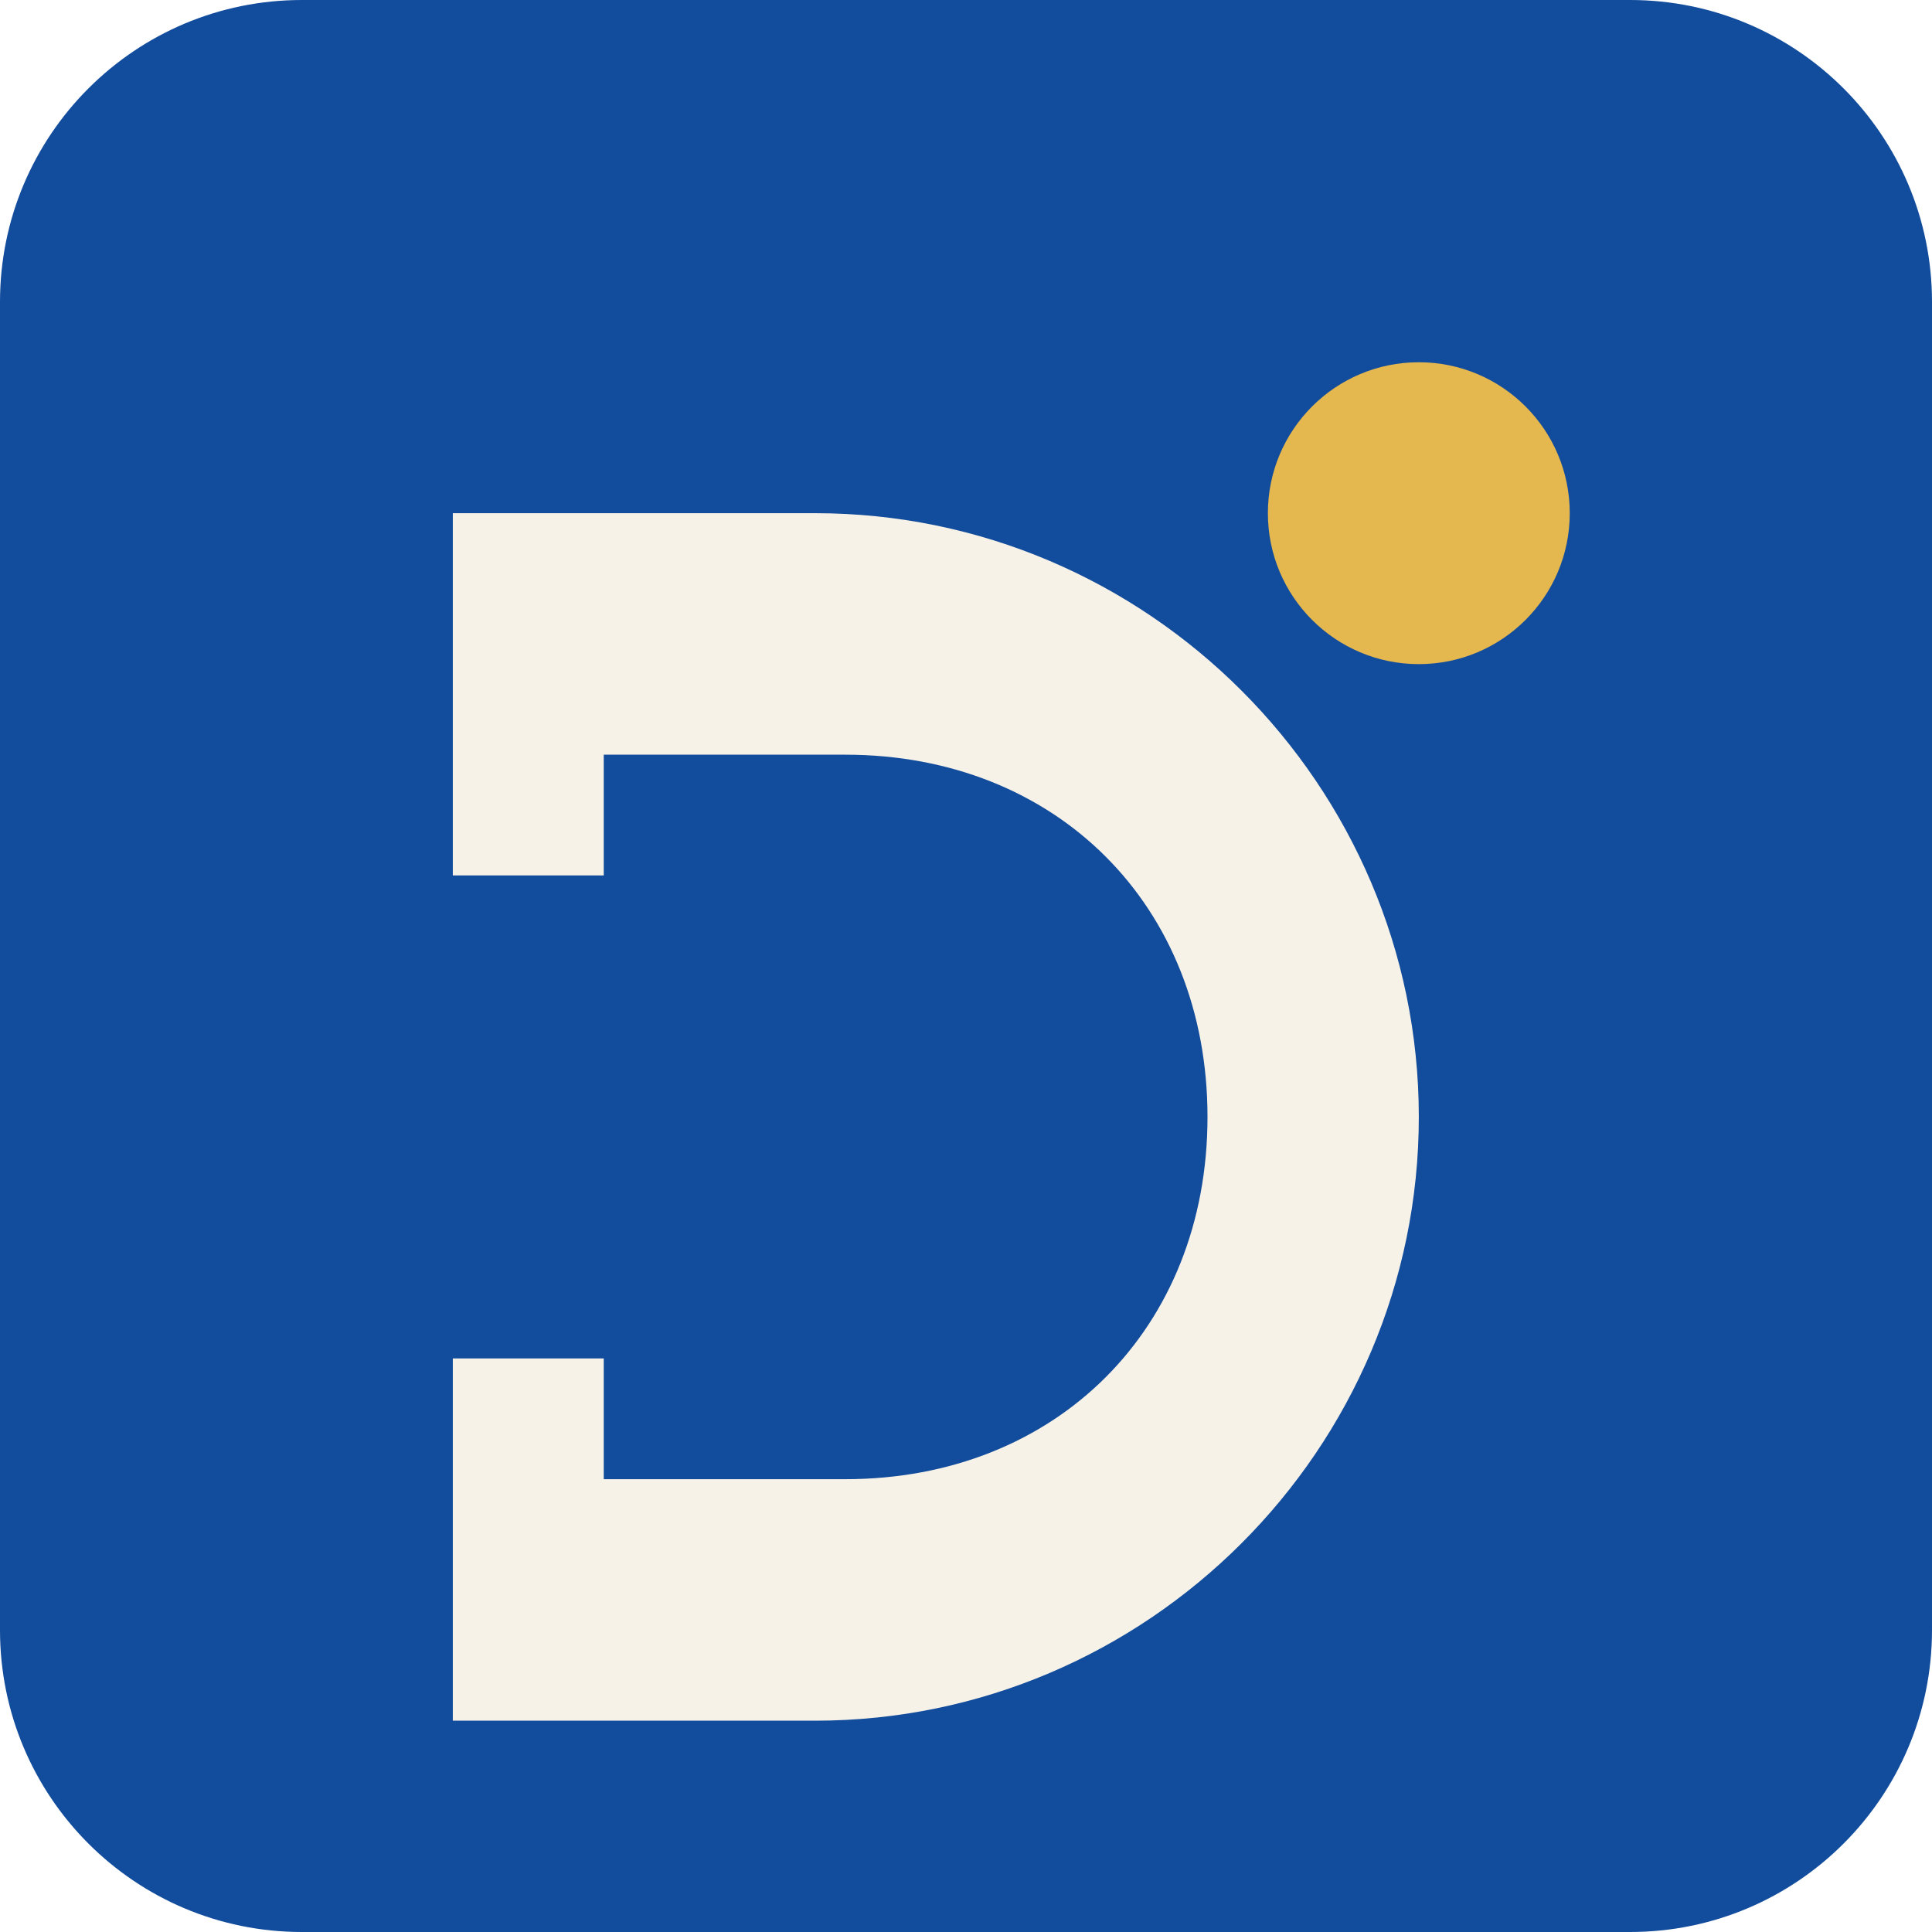
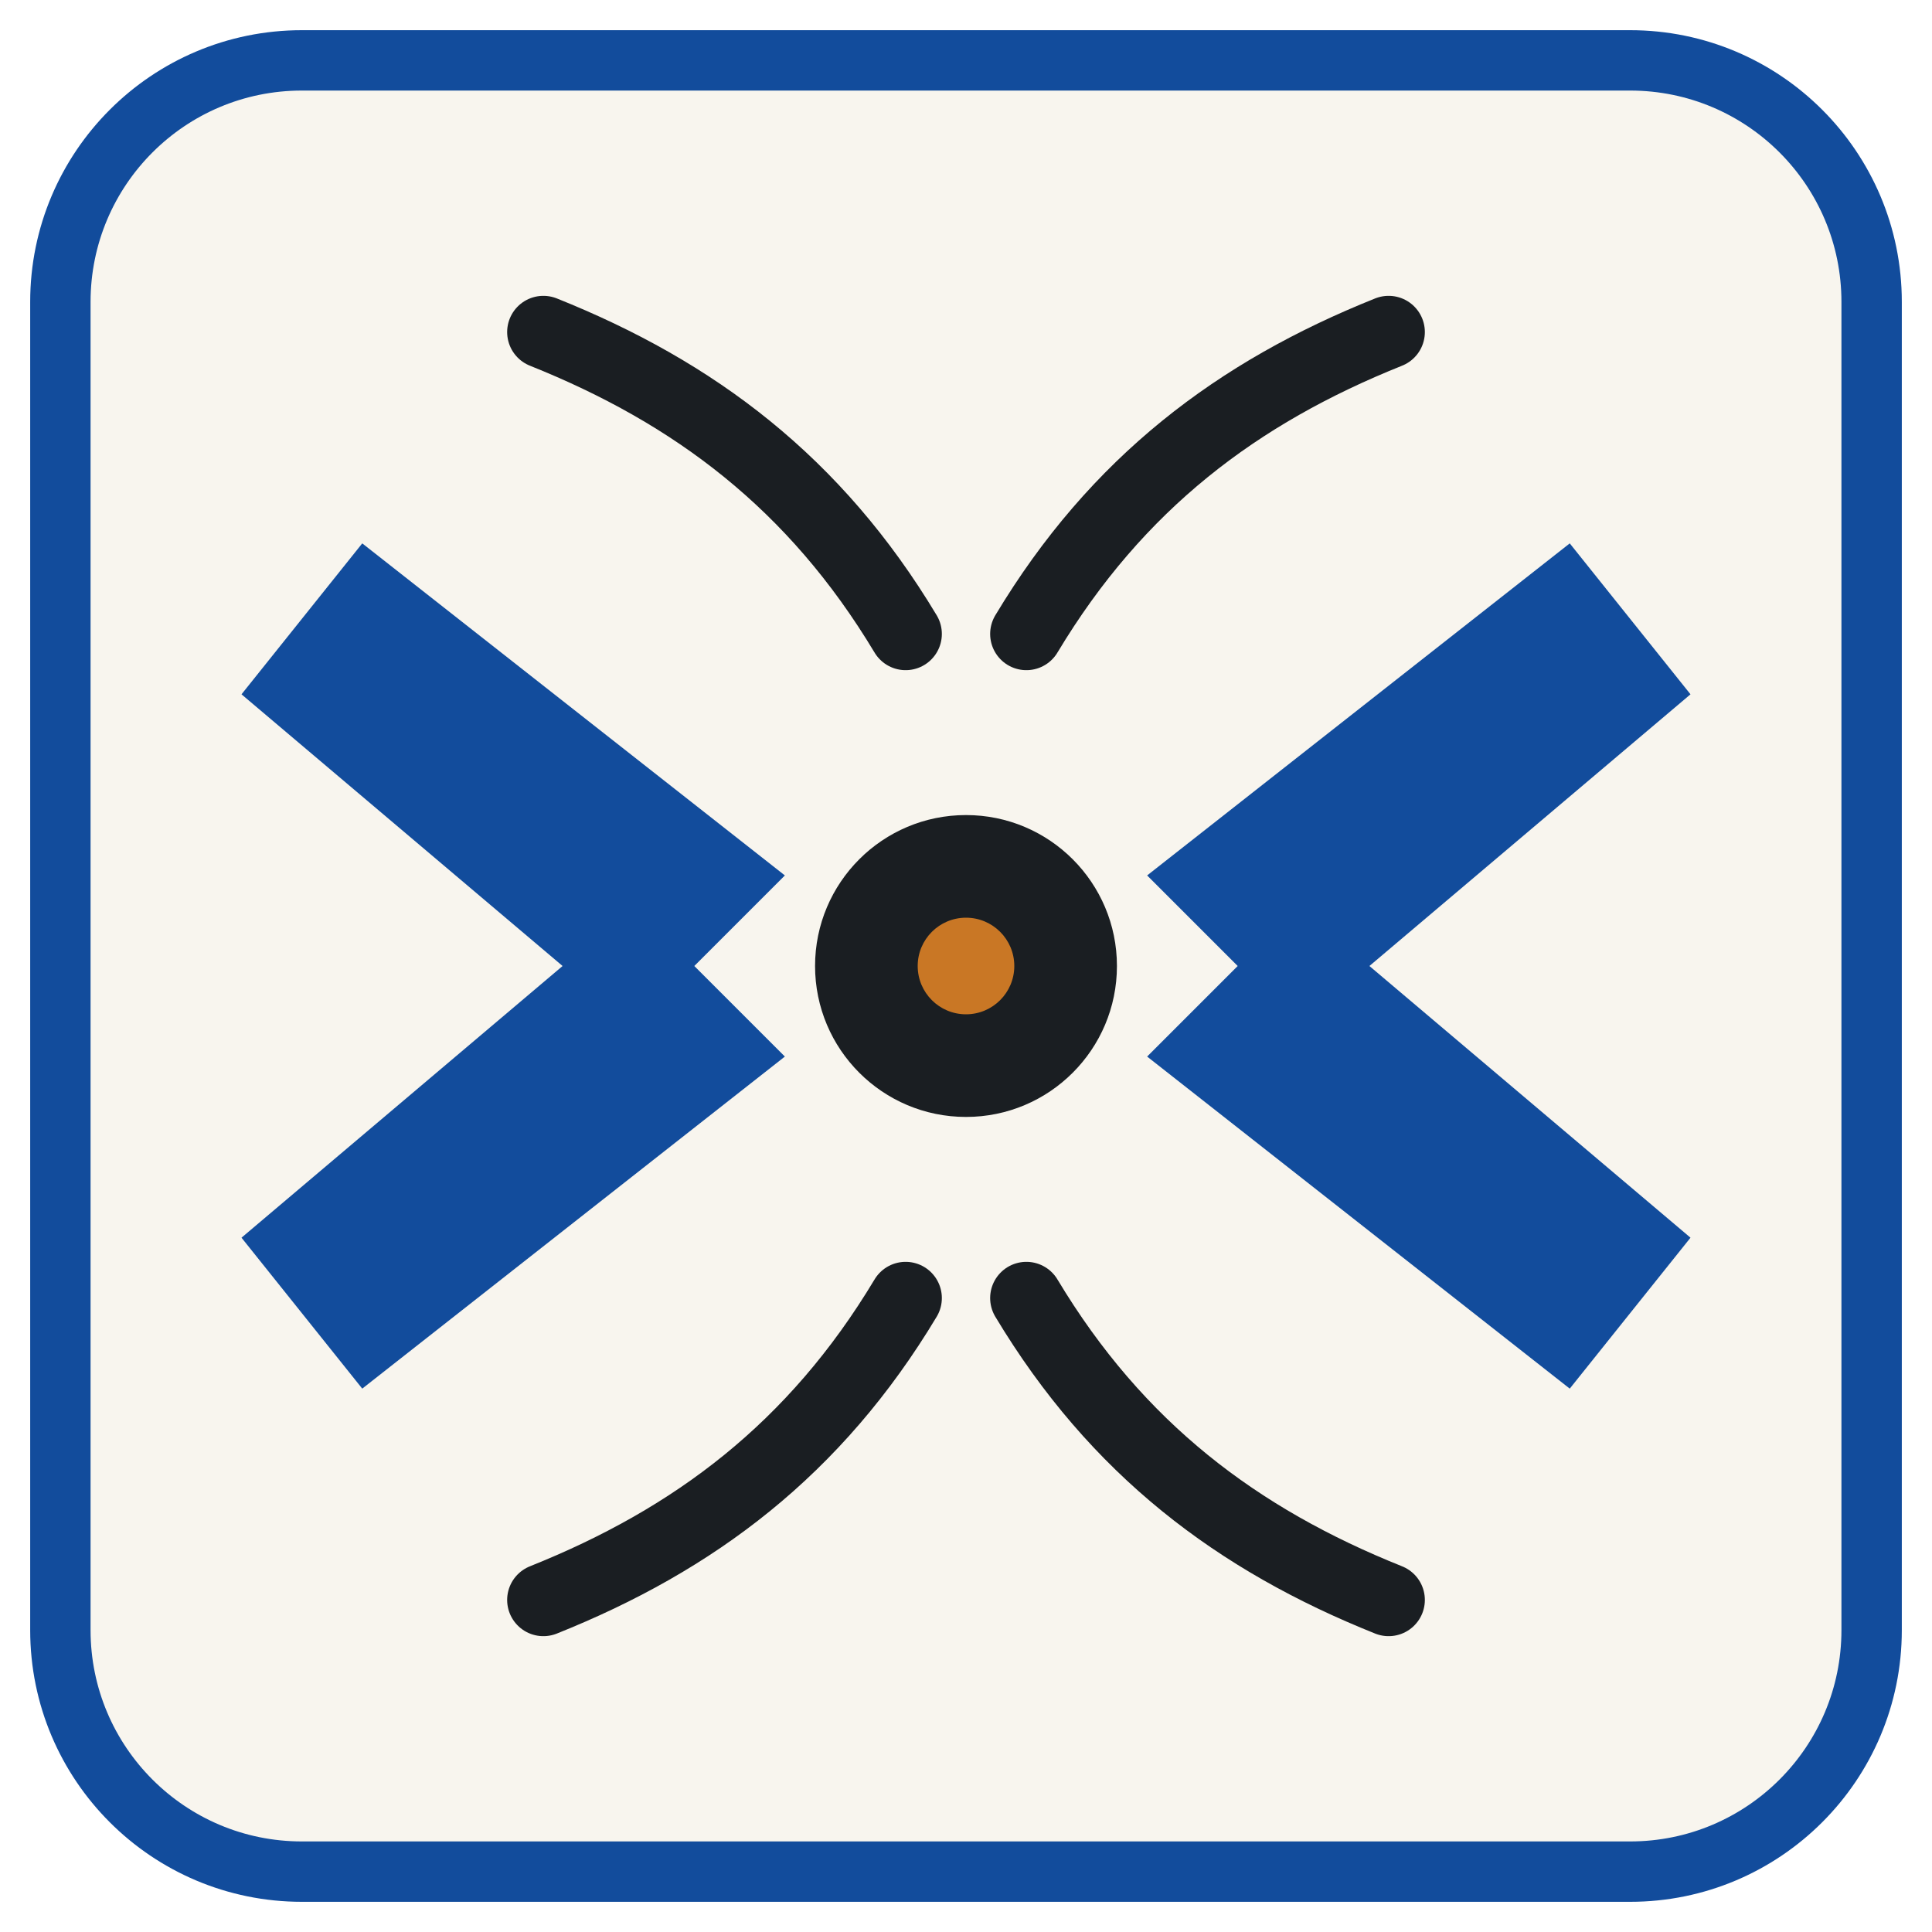
- <svg xmlns="http://www.w3.org/2000/svg" viewBox="0 0 64 64" role="img" aria-labelledby="title">
-   <rect width="64" height="64" rx="10" fill="#124C9C" />
-   <path d="M15 17h12c11 0 20 9 20 20s-9 20-20 20H15V45h12c5 0 8-3 8-8s-3-8-8-8H15V17Z" fill="#F7F2E8" />
-   <path d="M20 25h8c7 0 12 5 12 12s-5 12-12 12h-8V25Z" fill="#124C9C" />
-   <circle cx="47" cy="17" r="5" fill="#E5B74F" />
+ <svg xmlns="http://www.w3.org/2000/svg" viewBox="0 0 64 64">
+   <rect x="2" y="2" width="60" height="60" rx="8" fill="#f8f5ee" stroke="#124c9c" stroke-width="2" />
+   <path d="M12 18 26 29 21 34 8 23Zm40 0 4 5-13 11-5-5ZM12 46l-4-5 13-11 5 5Zm40 0L38 35l5-5 13 11Z" fill="#124c9c" />
+   <path d="M18 11c5 2 9 5 12 10M46 11c-5 2-9 5-12 10M18 53c5-2 9-5 12-10M46 53c-5-2-9-5-12-10" fill="none" stroke="#1a1e22" stroke-linecap="round" stroke-width="2.4" />
+   <circle cx="32" cy="32" r="5" fill="#1a1e22" />
+   <circle cx="32" cy="32" r="1.6" fill="#c97725" />
</svg>
